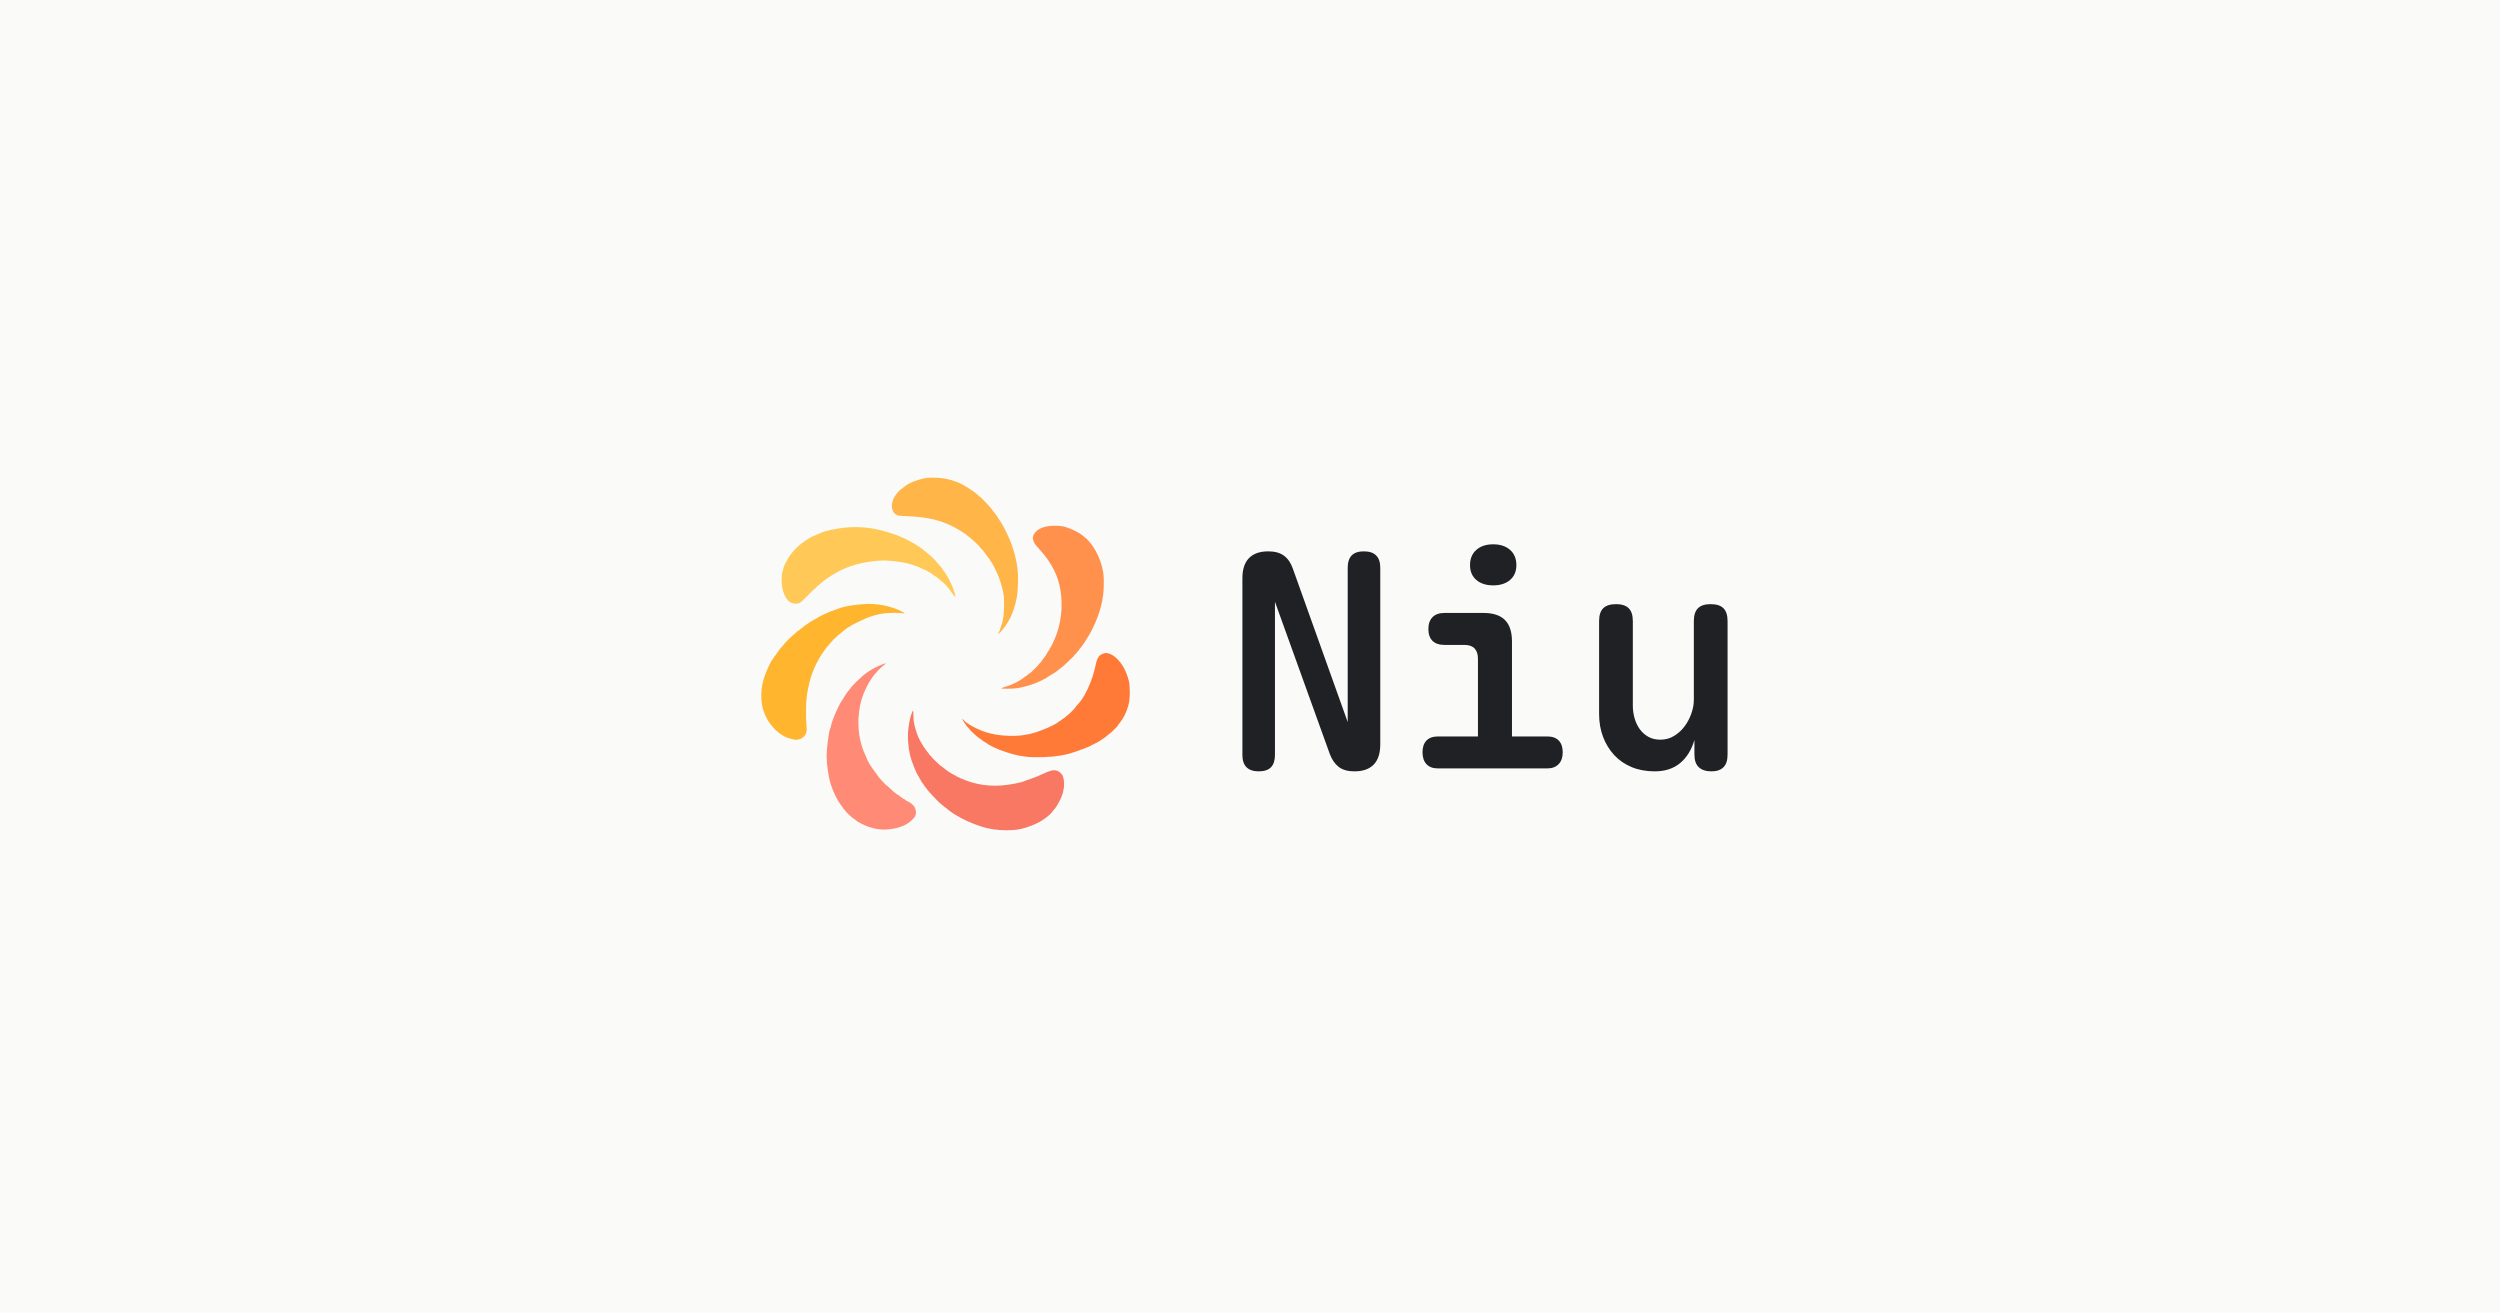
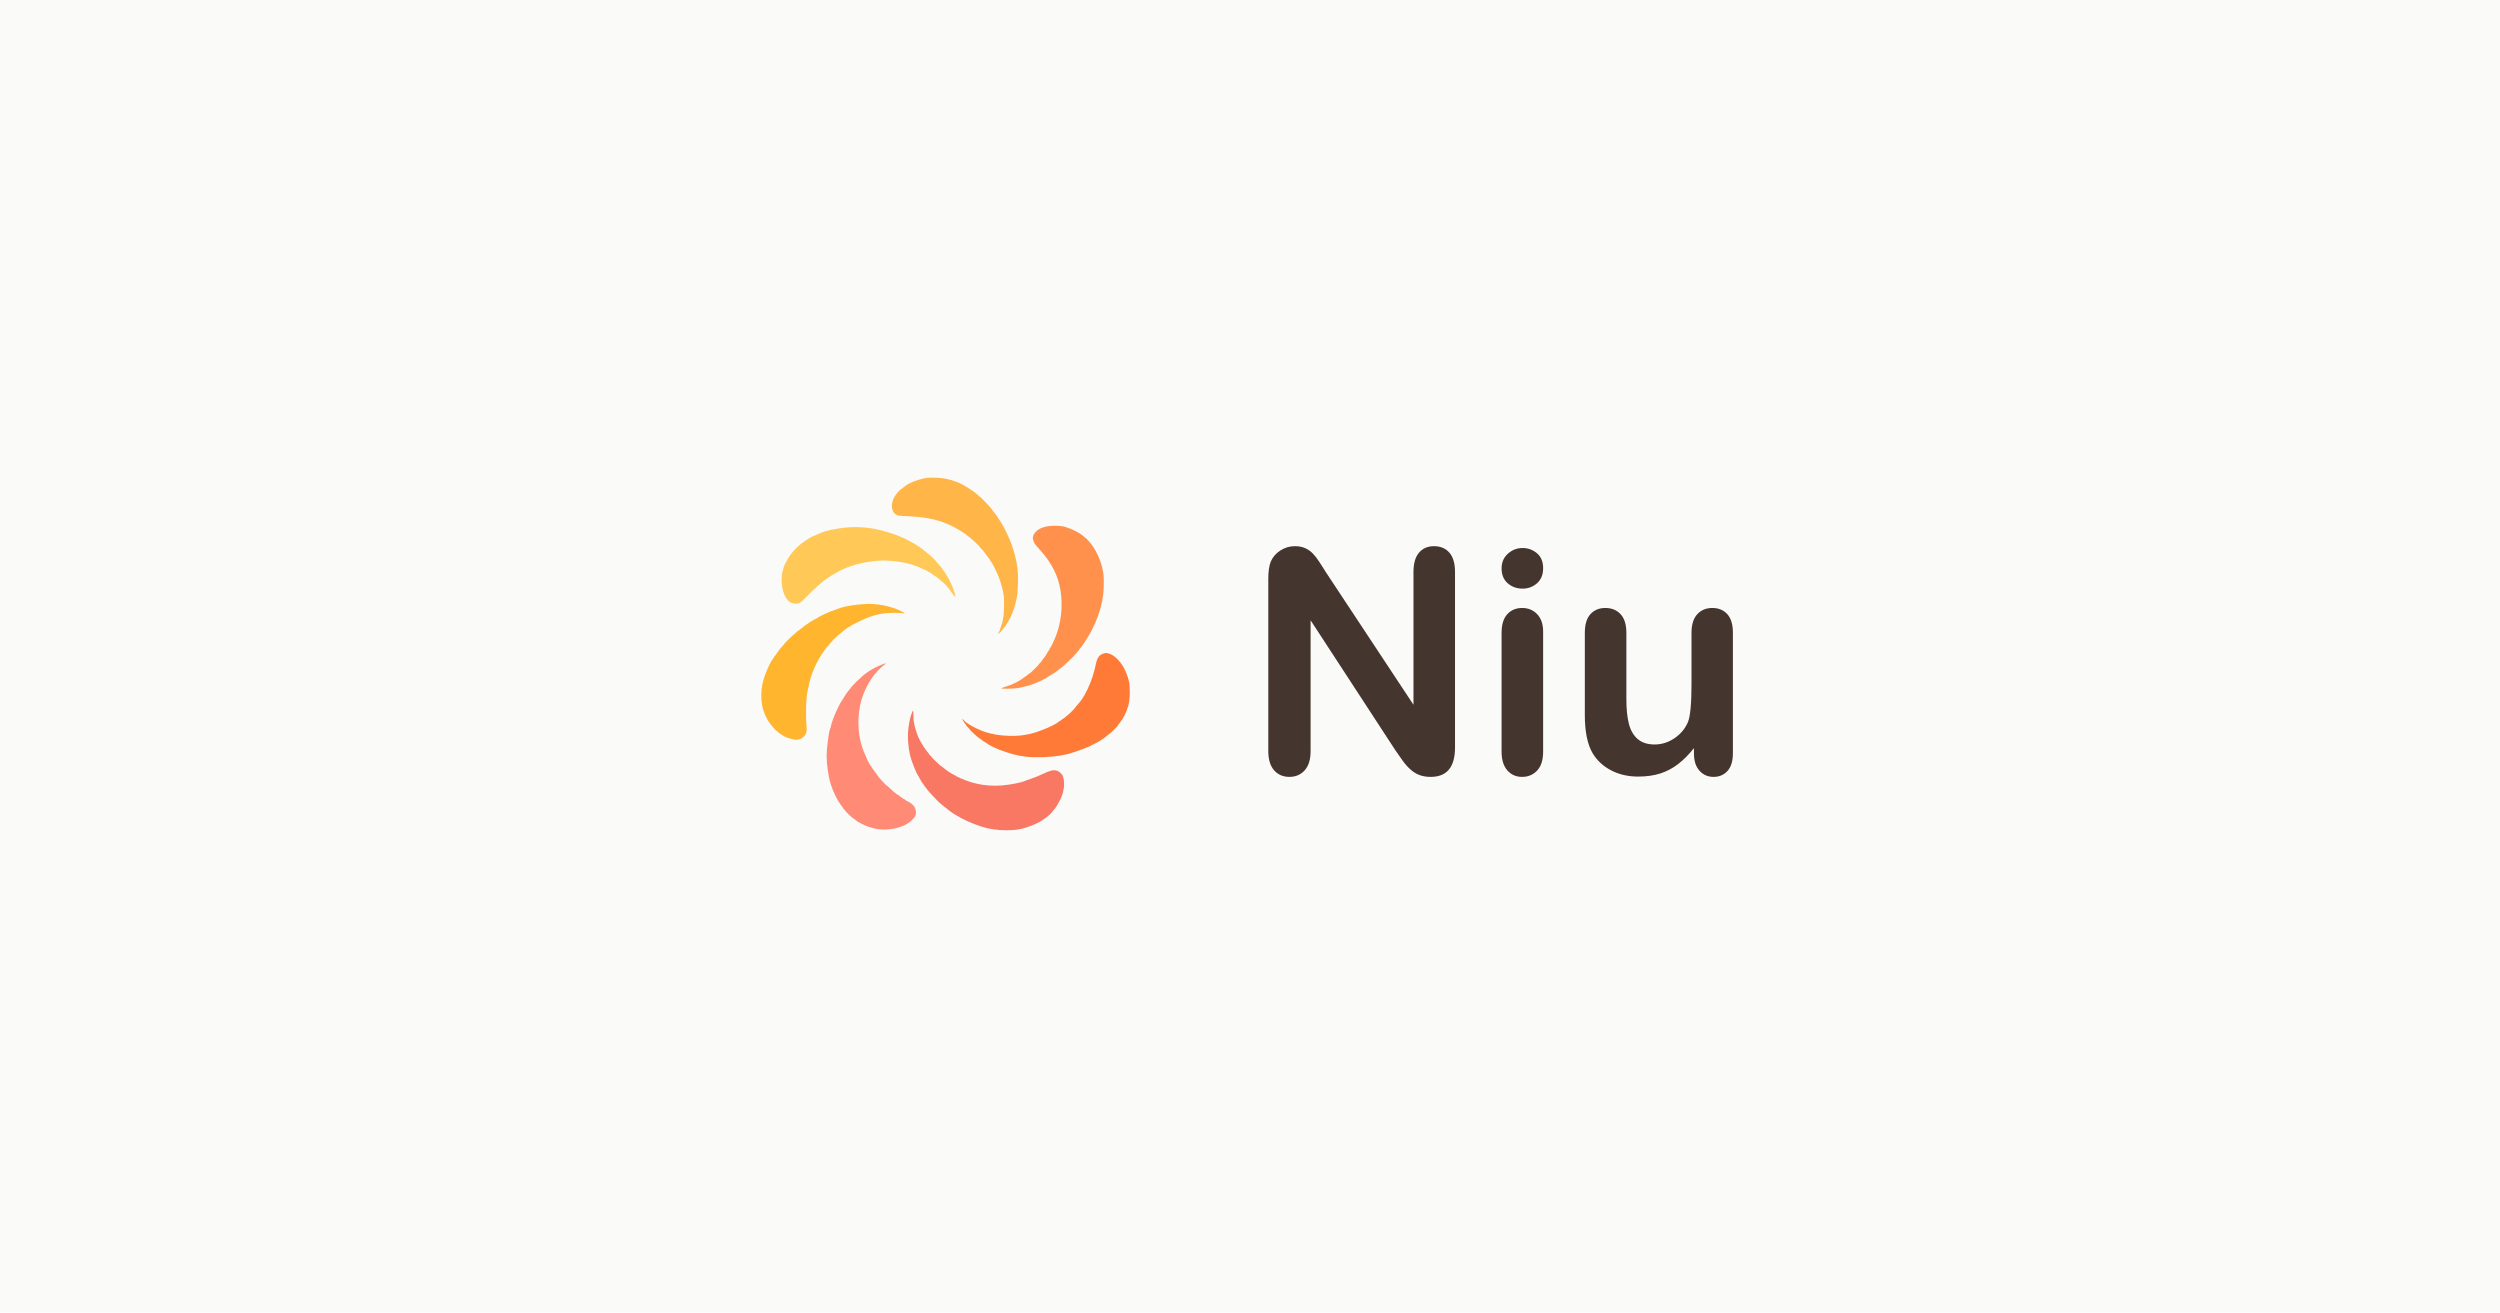
<svg xmlns="http://www.w3.org/2000/svg" width="1200" height="630" viewBox="0 0 1200 630" role="img" aria-label="Niu">
  <rect width="1200" height="630" fill="#FAFAF9" />
  <g transform="translate(350.4 213) scale(1.6)">
    <g transform="translate(0 0) scale(0.1020734)">
      <path fill="#FFC857" d="M 319.5 249.0 Q 345 245 368.5 245.0 Q 392 245 415.0 248.5 Q 438 252 464.0 260.0 Q 490 268 498.0 272.0 Q 506 276 507.5 276.0 Q 509 276 526.0 285.0 Q 543 294 555.0 302.0 Q 567 310 574.0 316.5 Q 581 323 582.0 323.0 Q 583 323 594.5 334.0 Q 606 345 606.0 346.0 Q 606 347 614.5 356.0 Q 623 365 624.0 367.5 Q 625 370 629.5 375.5 Q 634 381 634.5 383.0 Q 635 385 636.5 386.0 Q 638 387 645.0 401.0 Q 652 415 656.5 427.5 Q 661 440 662.5 447.5 Q 664 455 652.5 438.5 Q 641 422 632.5 413.5 Q 624 405 623.0 405.0 Q 622 405 616.0 399.0 Q 610 393 603.0 389.0 Q 596 385 595.0 383.5 Q 594 382 581.0 375.0 Q 568 368 566.5 368.0 Q 565 368 563.5 366.5 Q 562 365 547.0 359.5 Q 532 354 519.5 351.0 Q 507 348 486.0 345.5 Q 465 343 450.5 343.0 Q 436 343 411.5 346.5 Q 387 350 370.0 355.0 Q 353 360 342.0 364.5 Q 331 369 318.5 375.5 Q 306 382 291.0 392.0 Q 276 402 268.5 409.0 Q 261 416 260.0 416.0 Q 259 416 254.5 421.0 Q 250 426 249.0 426.0 Q 248 426 228.5 446.0 Q 209 466 204.5 468.0 Q 200 470 193.0 470.0 Q 186 470 180.5 467.5 Q 175 465 171.0 461.0 Q 167 457 163.0 450.0 Q 159 443 156.0 433.0 Q 153 423 152.0 409.5 Q 151 396 152.5 385.5 Q 154 375 157.5 364.0 Q 161 353 171.0 336.5 Q 181 320 196.0 305.5 Q 211 291 227.5 281.0 Q 244 271 245.5 271.0 Q 247 271 257.5 266.0 Q 268 261 281.0 257.0 Q 294 253 319.5 249.0 Z" />
      <path fill="#FFB547" d="M 578.0 100.5 Q 589 99 609.0 100.0 Q 629 101 645.5 105.5 Q 662 110 674.5 115.5 Q 687 121 705.0 133.0 Q 723 145 728.5 150.5 Q 734 156 735.5 156.5 Q 737 157 753.5 174.5 Q 770 192 771.0 194.5 Q 772 197 778.5 204.5 Q 785 212 785.5 214.0 Q 786 216 792.5 225.0 Q 799 234 809.0 253.5 Q 819 273 826.5 293.0 Q 834 313 838.5 332.0 Q 843 351 845.0 367.0 Q 847 383 846.5 409.0 Q 846 435 842.5 453.5 Q 839 472 834.0 486.5 Q 829 501 824.0 511.0 Q 819 521 812.5 531.0 Q 806 541 797.5 550.5 Q 789 560 788.5 559.0 Q 788 558 790.5 553.5 Q 793 549 795.5 540.0 Q 798 531 799.0 530.0 Q 800 529 802.5 515.5 Q 805 502 805.5 479.0 Q 806 456 804.5 445.5 Q 803 435 799.5 421.5 Q 796 408 790.5 393.5 Q 785 379 777.0 363.5 Q 769 348 767.5 347.0 Q 766 346 765.5 344.0 Q 765 342 757.5 332.5 Q 750 323 750.0 322.0 Q 750 321 748.0 319.5 Q 746 318 746.0 317.0 Q 746 316 739.5 309.5 Q 733 303 733.0 302.0 Q 733 301 718.5 287.5 Q 704 274 689.0 263.5 Q 674 253 657.5 244.5 Q 641 236 625.5 230.5 Q 610 225 597.0 222.0 Q 584 219 566.0 216.5 Q 548 214 523.5 213.0 Q 499 212 495.0 211.0 Q 491 210 487.0 207.5 Q 483 205 480.0 200.0 Q 477 195 476.0 187.5 Q 475 180 477.0 172.0 Q 479 164 482.5 157.5 Q 486 151 493.5 142.5 Q 501 134 502.0 134.0 Q 503 134 510.0 128.0 Q 517 122 527.5 116.5 Q 538 111 552.5 106.5 Q 567 102 578.0 100.5 Z" />
      <path fill="#FF914D" d="M 928.5 243.5 Q 939 241 954.0 241.0 Q 969 241 977.5 242.5 Q 986 244 1002.0 250.5 Q 1018 257 1028.5 264.0 Q 1039 271 1041.0 273.5 Q 1043 276 1044.0 276.0 Q 1045 276 1052.5 284.0 Q 1060 292 1067.5 303.0 Q 1075 314 1082.0 329.5 Q 1089 345 1092.5 358.5 Q 1096 372 1097.5 382.5 Q 1099 393 1098.5 418.0 Q 1098 443 1093.0 466.5 Q 1088 490 1077.5 516.5 Q 1067 543 1052.5 567.0 Q 1038 591 1031.5 598.5 Q 1025 606 1025.0 607.0 Q 1025 608 1022.0 610.5 Q 1019 613 1019.0 614.0 Q 1019 615 1015.5 618.0 Q 1012 621 1012.0 622.0 Q 1012 623 993.5 640.5 Q 975 658 972.0 659.5 Q 969 661 963.5 666.0 Q 958 671 945.0 678.5 Q 932 686 931.5 687.0 Q 931 688 919.0 694.0 Q 907 700 895.5 704.5 Q 884 709 871.0 712.5 Q 858 716 846.0 718.0 Q 834 720 816.0 720.0 Q 798 720 797.5 719.0 Q 797 718 813.0 713.0 Q 829 708 843.0 700.5 Q 857 693 869.0 683.5 Q 881 674 882.0 674.0 Q 883 674 895.5 661.5 Q 908 649 908.0 648.0 Q 908 647 911.5 644.0 Q 915 641 916.0 638.5 Q 917 636 921.5 631.0 Q 926 626 931.0 617.0 Q 936 608 937.0 607.5 Q 938 607 939.5 603.0 Q 941 599 942.0 598.5 Q 943 598 949.0 585.5 Q 955 573 959.5 560.5 Q 964 548 967.5 533.5 Q 971 519 973.0 502.0 Q 975 485 974.5 465.5 Q 974 446 971.0 429.0 Q 968 412 963.5 398.5 Q 959 385 953.0 372.5 Q 947 360 936.0 343.5 Q 925 327 910.5 311.5 Q 896 296 893.0 288.5 Q 890 281 890.0 277.5 Q 890 274 891.5 269.5 Q 893 265 898.5 259.0 Q 904 253 911.0 249.5 Q 918 246 928.5 243.5 Z" />
      <path fill="#FF7A36" d="M 1094.0 618.0 Q 1101 615 1104.5 615.0 Q 1108 615 1113.5 616.5 Q 1119 618 1126.0 622.5 Q 1133 627 1140.5 635.0 Q 1148 643 1153.5 651.5 Q 1159 660 1164.5 673.5 Q 1170 687 1172.5 698.0 Q 1175 709 1175.0 731.5 Q 1175 754 1170.5 770.0 Q 1166 786 1159.5 798.5 Q 1153 811 1146.5 819.0 Q 1140 827 1140.0 828.0 Q 1140 829 1129.0 840.0 Q 1118 851 1117.0 851.0 Q 1116 851 1109.5 857.0 Q 1103 863 1090.5 871.0 Q 1078 879 1069.0 883.0 Q 1060 887 1059.5 888.0 Q 1059 889 1033.5 898.5 Q 1008 908 996.5 911.0 Q 985 914 967.5 917.0 Q 950 920 921.0 921.0 Q 892 922 877.0 920.5 Q 862 919 848.5 916.5 Q 835 914 812.0 906.5 Q 789 899 774.0 891.5 Q 759 884 757.0 882.0 Q 755 880 748.5 876.5 Q 742 873 741.0 871.5 Q 740 870 733.5 866.0 Q 727 862 715.5 851.0 Q 704 840 704.0 839.0 Q 704 838 700.5 835.0 Q 697 832 689.5 821.0 Q 682 810 682.5 809.0 Q 683 808 687.0 812.5 Q 691 817 699.0 822.5 Q 707 828 722.0 835.5 Q 737 843 751.0 847.5 Q 765 852 782.5 855.0 Q 800 858 820.0 858.5 Q 840 859 853.5 857.5 Q 867 856 881.0 853.0 Q 895 850 916.0 842.0 Q 937 834 950.0 827.0 Q 963 820 965.5 817.5 Q 968 815 970.0 814.5 Q 972 814 973.0 812.5 Q 974 811 978.5 808.5 Q 983 806 987.0 802.0 Q 991 798 992.0 798.0 Q 993 798 1004.0 787.0 Q 1015 776 1015.0 775.0 Q 1015 774 1022.0 766.5 Q 1029 759 1036.0 748.5 Q 1043 738 1051.5 720.0 Q 1060 702 1066.0 683.0 Q 1072 664 1075.0 649.0 Q 1078 634 1082.5 627.5 Q 1087 621 1094.0 618.0 Z" />
      <path fill="#F87863" d="M 536.0 787.0 Q 539 780 539.0 794.5 Q 539 809 540.5 818.5 Q 542 828 546.0 841.5 Q 550 855 555.0 865.5 Q 560 876 568.0 888.5 Q 576 901 580.5 906.0 Q 585 911 585.0 912.0 Q 585 913 589.0 916.5 Q 593 920 593.0 921.0 Q 593 922 606.0 934.5 Q 619 947 620.0 947.0 Q 621 947 628.0 953.0 Q 635 959 645.0 965.5 Q 655 972 659.0 973.5 Q 663 975 663.5 976.0 Q 664 977 678.5 983.5 Q 693 990 709.5 995.0 Q 726 1000 743.5 1002.5 Q 761 1005 779.5 1005.0 Q 798 1005 818.5 1002.0 Q 839 999 852.5 995.5 Q 866 992 867.0 991.0 Q 868 990 883.5 985.0 Q 899 980 921.5 969.5 Q 944 959 953.0 959.5 Q 962 960 968.5 965.0 Q 975 970 977.0 974.0 Q 979 978 980.5 985.0 Q 982 992 982.0 1001.0 Q 982 1010 979.0 1023.0 Q 976 1036 967.5 1052.0 Q 959 1068 953.0 1074.5 Q 947 1081 947.0 1082.0 Q 947 1083 939.0 1090.5 Q 931 1098 918.0 1106.5 Q 905 1115 886.0 1122.5 Q 867 1130 850.5 1133.0 Q 834 1136 813.0 1136.0 Q 792 1136 776.0 1133.5 Q 760 1131 748.5 1128.0 Q 737 1125 717.5 1117.5 Q 698 1110 682.0 1101.5 Q 666 1093 656.0 1086.5 Q 646 1080 638.5 1073.5 Q 631 1067 630.0 1067.0 Q 629 1067 627.0 1064.5 Q 625 1062 624.0 1062.0 Q 623 1062 621.0 1059.5 Q 619 1057 618.0 1057.0 Q 617 1057 598.5 1037.5 Q 580 1018 579.0 1015.5 Q 578 1013 576.0 1011.5 Q 574 1010 570.5 1004.0 Q 567 998 565.5 997.0 Q 564 996 558.0 984.5 Q 552 973 551.0 972.5 Q 550 972 541.5 951.5 Q 533 931 529.0 914.5 Q 525 898 523.5 876.0 Q 522 854 524.5 835.0 Q 527 816 530.0 805.0 Q 533 794 536.0 787.0 Z" />
      <path fill="#FF8A75" d="M 437.0 653.0 Q 455 645 457.0 645.5 Q 459 646 455.0 648.5 Q 451 651 441.5 660.0 Q 432 669 432.0 670.0 Q 432 671 428.5 674.0 Q 425 677 417.0 688.5 Q 409 700 401.5 715.0 Q 394 730 390.0 741.5 Q 386 753 383.5 764.0 Q 381 775 379.0 791.0 Q 377 807 377.5 825.0 Q 378 843 380.0 856.0 Q 382 869 386.5 885.0 Q 391 901 396.5 912.5 Q 402 924 402.0 925.5 Q 402 927 409.5 940.0 Q 417 953 426.0 964.5 Q 435 976 435.0 977.0 Q 435 978 447.0 991.0 Q 459 1004 460.0 1004.0 Q 461 1004 472.0 1014.5 Q 483 1025 484.0 1025.0 Q 485 1025 486.5 1027.0 Q 488 1029 492.0 1031.0 Q 496 1033 502.0 1038.0 Q 508 1043 510.0 1043.5 Q 512 1044 515.5 1047.0 Q 519 1050 522.0 1051.0 Q 525 1052 530.0 1055.5 Q 535 1059 538.5 1062.5 Q 542 1066 544.5 1072.5 Q 547 1079 546.5 1085.0 Q 546 1091 544.0 1095.0 Q 542 1099 533.0 1107.5 Q 524 1116 511.0 1122.0 Q 498 1128 482.0 1131.0 Q 466 1134 455.0 1134.0 Q 444 1134 433.5 1132.5 Q 423 1131 409.5 1126.5 Q 396 1122 384.0 1115.5 Q 372 1109 369.0 1106.0 Q 366 1103 363.5 1102.0 Q 361 1101 350.0 1090.5 Q 339 1080 339.0 1079.0 Q 339 1078 336.5 1076.0 Q 334 1074 334.0 1073.0 Q 334 1072 326.5 1062.5 Q 319 1053 310.5 1036.0 Q 302 1019 296.5 1002.0 Q 291 985 287.5 960.5 Q 284 936 284.0 918.0 Q 284 900 287.5 874.5 Q 291 849 292.5 843.0 Q 294 837 295.0 836.0 Q 296 835 296.5 830.5 Q 297 826 302.5 810.5 Q 308 795 317.0 776.5 Q 326 758 328.0 756.0 Q 330 754 336.0 743.5 Q 342 733 349.0 725.0 Q 356 717 356.0 716.0 Q 356 715 372.5 698.5 Q 389 682 404.0 671.5 Q 419 661 437.0 653.0 Z" />
      <path fill="#FFB52E" d="M 377.5 472.5 Q 402 470 418.5 471.0 Q 435 472 449.0 474.5 Q 463 477 478.5 482.0 Q 494 487 506.0 493.5 Q 518 500 510.0 498.5 Q 502 497 482.0 497.0 Q 462 497 449.0 499.0 Q 436 501 420.5 505.5 Q 405 510 381.0 521.5 Q 357 533 346.0 540.5 Q 335 548 328.0 554.5 Q 321 561 320.0 561.0 Q 319 561 315.0 565.5 Q 311 570 310.0 570.0 Q 309 570 295.5 585.0 Q 282 600 272.0 615.0 Q 262 630 254.0 646.0 Q 246 662 240.0 679.0 Q 234 696 229.0 721.5 Q 224 747 223.5 777.5 Q 223 808 224.5 824.0 Q 226 840 225.0 845.0 Q 224 850 222.0 854.0 Q 220 858 215.0 862.5 Q 210 867 204.0 868.5 Q 198 870 194.0 870.0 Q 190 870 178.5 867.0 Q 167 864 160.5 860.5 Q 154 857 147.5 852.5 Q 141 848 139.5 846.0 Q 138 844 137.0 844.0 Q 136 844 125.0 831.5 Q 114 819 106.5 804.0 Q 99 789 95.5 773.5 Q 92 758 92.0 740.5 Q 92 723 95.0 707.5 Q 98 692 105.5 673.0 Q 113 654 119.0 643.5 Q 125 633 127.0 631.0 Q 129 629 129.5 627.0 Q 130 625 131.5 624.0 Q 133 623 140.0 612.5 Q 147 602 153.0 596.0 Q 159 590 159.0 589.0 Q 159 588 172.0 575.0 Q 185 562 186.0 562.0 Q 187 562 190.0 558.5 Q 193 555 194.0 555.0 Q 195 555 197.0 552.5 Q 199 550 200.0 550.0 Q 201 550 210.5 542.0 Q 220 534 234.0 525.0 Q 248 516 252.0 514.5 Q 256 513 258.0 511.0 Q 260 509 277.0 501.0 Q 294 493 306.5 489.0 Q 319 485 320.0 484.0 Q 321 483 337.0 479.0 Q 353 475 377.5 472.5 Z" />
    </g>
-     <g transform="translate(148 27) scale(0.8)" fill="#202124">
-       <path d="M 7.150 16.720 Q 7.150 11.660 9.625 9.130 Q 12.100 6.600 16.830 6.600 Q 20.570 6.600 22.770 8.250 Q 24.970 9.900 26.070 13.090 L 46.640 70.620 L 46.640 12.760 Q 46.640 9.680 48.125 8.140 Q 49.610 6.600 52.690 6.600 Q 55.770 6.600 57.310 8.140 Q 58.850 9.680 58.850 12.760 L 58.850 78.980 Q 58.850 84.040 56.375 86.570 Q 53.900 89.100 49.170 89.100 Q 45.430 89.100 43.285 87.450 Q 41.140 85.800 39.930 82.610 L 19.360 25.520 L 19.360 82.940 Q 19.360 86.020 17.875 87.560 Q 16.390 89.100 13.310 89.100 Q 10.230 89.100 8.690 87.560 Q 7.150 86.020 7.150 82.940 Z" />
-       <path d="M 121.440 76.010 Q 124.300 76.010 125.785 77.550 Q 127.270 79.090 127.270 81.950 Q 127.270 84.810 125.730 86.405 Q 124.190 88.000 121.440 88.000 L 80.520 88.000 Q 77.660 88.000 76.175 86.405 Q 74.690 84.810 74.690 81.950 Q 74.690 79.090 76.175 77.550 Q 77.660 76.010 80.520 76.010 L 95.480 76.010 L 95.480 46.860 Q 95.480 44.330 94.215 43.010 Q 92.950 41.690 90.420 41.690 L 82.940 41.690 Q 79.970 41.690 78.430 40.150 Q 76.890 38.610 76.890 35.750 Q 76.890 32.890 78.430 31.295 Q 79.970 29.700 82.940 29.700 L 97.570 29.700 Q 102.960 29.700 105.600 32.340 Q 108.240 34.980 108.240 40.370 L 108.240 76.010 Z M 101.200 19.360 Q 97.240 19.360 94.875 17.325 Q 92.510 15.290 92.510 11.770 Q 92.510 8.140 94.875 6.050 Q 97.240 3.960 101.200 3.960 Q 105.160 3.960 107.525 6.050 Q 109.890 8.140 109.890 11.770 Q 109.890 15.290 107.525 17.325 Q 105.160 19.360 101.200 19.360 Z" />
-       <path d="M 176.440 32.780 Q 176.440 29.480 177.980 27.940 Q 179.520 26.400 182.710 26.400 Q 186.010 26.400 187.550 27.940 Q 189.090 29.480 189.090 32.780 L 189.090 82.830 Q 189.090 86.020 187.550 87.560 Q 186.010 89.100 183.040 89.100 Q 179.960 89.100 178.310 87.560 Q 176.660 86.020 176.660 82.830 L 176.660 77.330 Q 175.010 82.940 171.270 86.020 Q 167.530 89.100 161.810 89.100 Q 156.970 89.100 153.120 87.505 Q 149.270 85.910 146.575 82.995 Q 143.880 80.080 142.395 76.175 Q 140.910 72.270 140.910 67.540 L 140.910 32.780 Q 140.910 29.480 142.450 27.940 Q 143.990 26.400 147.290 26.400 Q 150.480 26.400 152.020 27.940 Q 153.560 29.480 153.560 32.780 L 153.560 64.460 Q 153.560 66.880 154.220 69.190 Q 154.880 71.500 156.145 73.260 Q 157.410 75.020 159.335 76.120 Q 161.260 77.220 163.900 77.220 Q 166.760 77.220 169.070 75.790 Q 171.380 74.360 172.975 72.215 Q 174.570 70.070 175.505 67.430 Q 176.440 64.790 176.440 62.260 Z" />
+     <g transform="translate(154 24) scale(0.85)" fill="#45352F">
+       <path d="M 29.380 17.478 L 60.049 63.884 L 60.049 17.048 Q 60.049 12.482 62.009 10.200 Q 63.970 7.917 67.300 7.917 Q 70.737 7.917 72.725 10.200 Q 74.712 12.482 74.712 17.048 L 74.712 78.977 Q 74.712 89.343 66.118 89.343 Q 63.970 89.343 62.251 88.725 Q 60.532 88.107 59.028 86.765 Q 57.524 85.422 56.235 83.623 Q 54.946 81.823 53.657 79.943 L 23.740 34.074 L 23.740 80.212 Q 23.740 84.724 21.646 87.033 Q 19.551 89.343 16.274 89.343 Q 12.891 89.343 10.850 87.006 Q 8.809 84.670 8.809 80.212 L 8.809 19.465 Q 8.809 15.598 9.668 13.396 Q 10.688 10.979 13.052 9.448 Q 15.415 7.917 18.154 7.917 Q 20.303 7.917 21.833 8.615 Q 23.364 9.313 24.519 10.495 Q 25.674 11.677 26.882 13.557 Q 28.091 15.437 29.380 17.478 Z" />
+       <path d="M 105.811 38.049 L 105.811 80.427 Q 105.811 84.831 103.716 87.087 Q 101.621 89.343 98.398 89.343 Q 95.176 89.343 93.162 87.033 Q 91.147 84.724 91.147 80.427 L 91.147 38.479 Q 91.147 34.128 93.162 31.926 Q 95.176 29.724 98.398 29.724 Q 101.621 29.724 103.716 31.926 Q 105.811 34.128 105.811 38.049 Z M 98.560 22.902 Q 95.498 22.902 93.323 21.022 Q 91.147 19.143 91.147 15.705 Q 91.147 12.590 93.376 10.576 Q 95.605 8.562 98.560 8.562 Q 101.406 8.562 103.608 10.388 Q 105.811 12.214 105.811 15.705 Q 105.811 19.089 103.662 20.996 Q 101.514 22.902 98.560 22.902 Z" />
+       <path d="M 159.038 81.071 L 159.038 79.191 Q 156.406 82.521 153.506 84.777 Q 150.605 87.033 147.168 88.134 Q 143.730 89.235 139.326 89.235 Q 134.009 89.235 129.792 87.033 Q 125.576 84.831 123.267 80.964 Q 120.527 76.291 120.527 67.536 L 120.527 38.479 Q 120.527 34.074 122.515 31.899 Q 124.502 29.724 127.778 29.724 Q 131.108 29.724 133.149 31.926 Q 135.190 34.128 135.190 38.479 L 135.190 61.950 Q 135.190 67.053 136.050 70.517 Q 136.909 73.981 139.138 75.942 Q 141.367 77.902 145.181 77.902 Q 148.887 77.902 152.163 75.700 Q 155.439 73.498 156.943 69.953 Q 158.179 66.838 158.179 56.311 L 158.179 38.479 Q 158.179 34.128 160.220 31.926 Q 162.261 29.724 165.537 29.724 Q 168.813 29.724 170.801 31.899 Q 172.788 34.074 172.788 38.479 L 172.788 80.964 Q 172.788 85.153 170.881 87.248 Q 168.975 89.343 165.967 89.343 Q 162.959 89.343 160.999 87.167 Q 159.038 84.992 159.038 81.071 Z" />
    </g>
  </g>
</svg>
